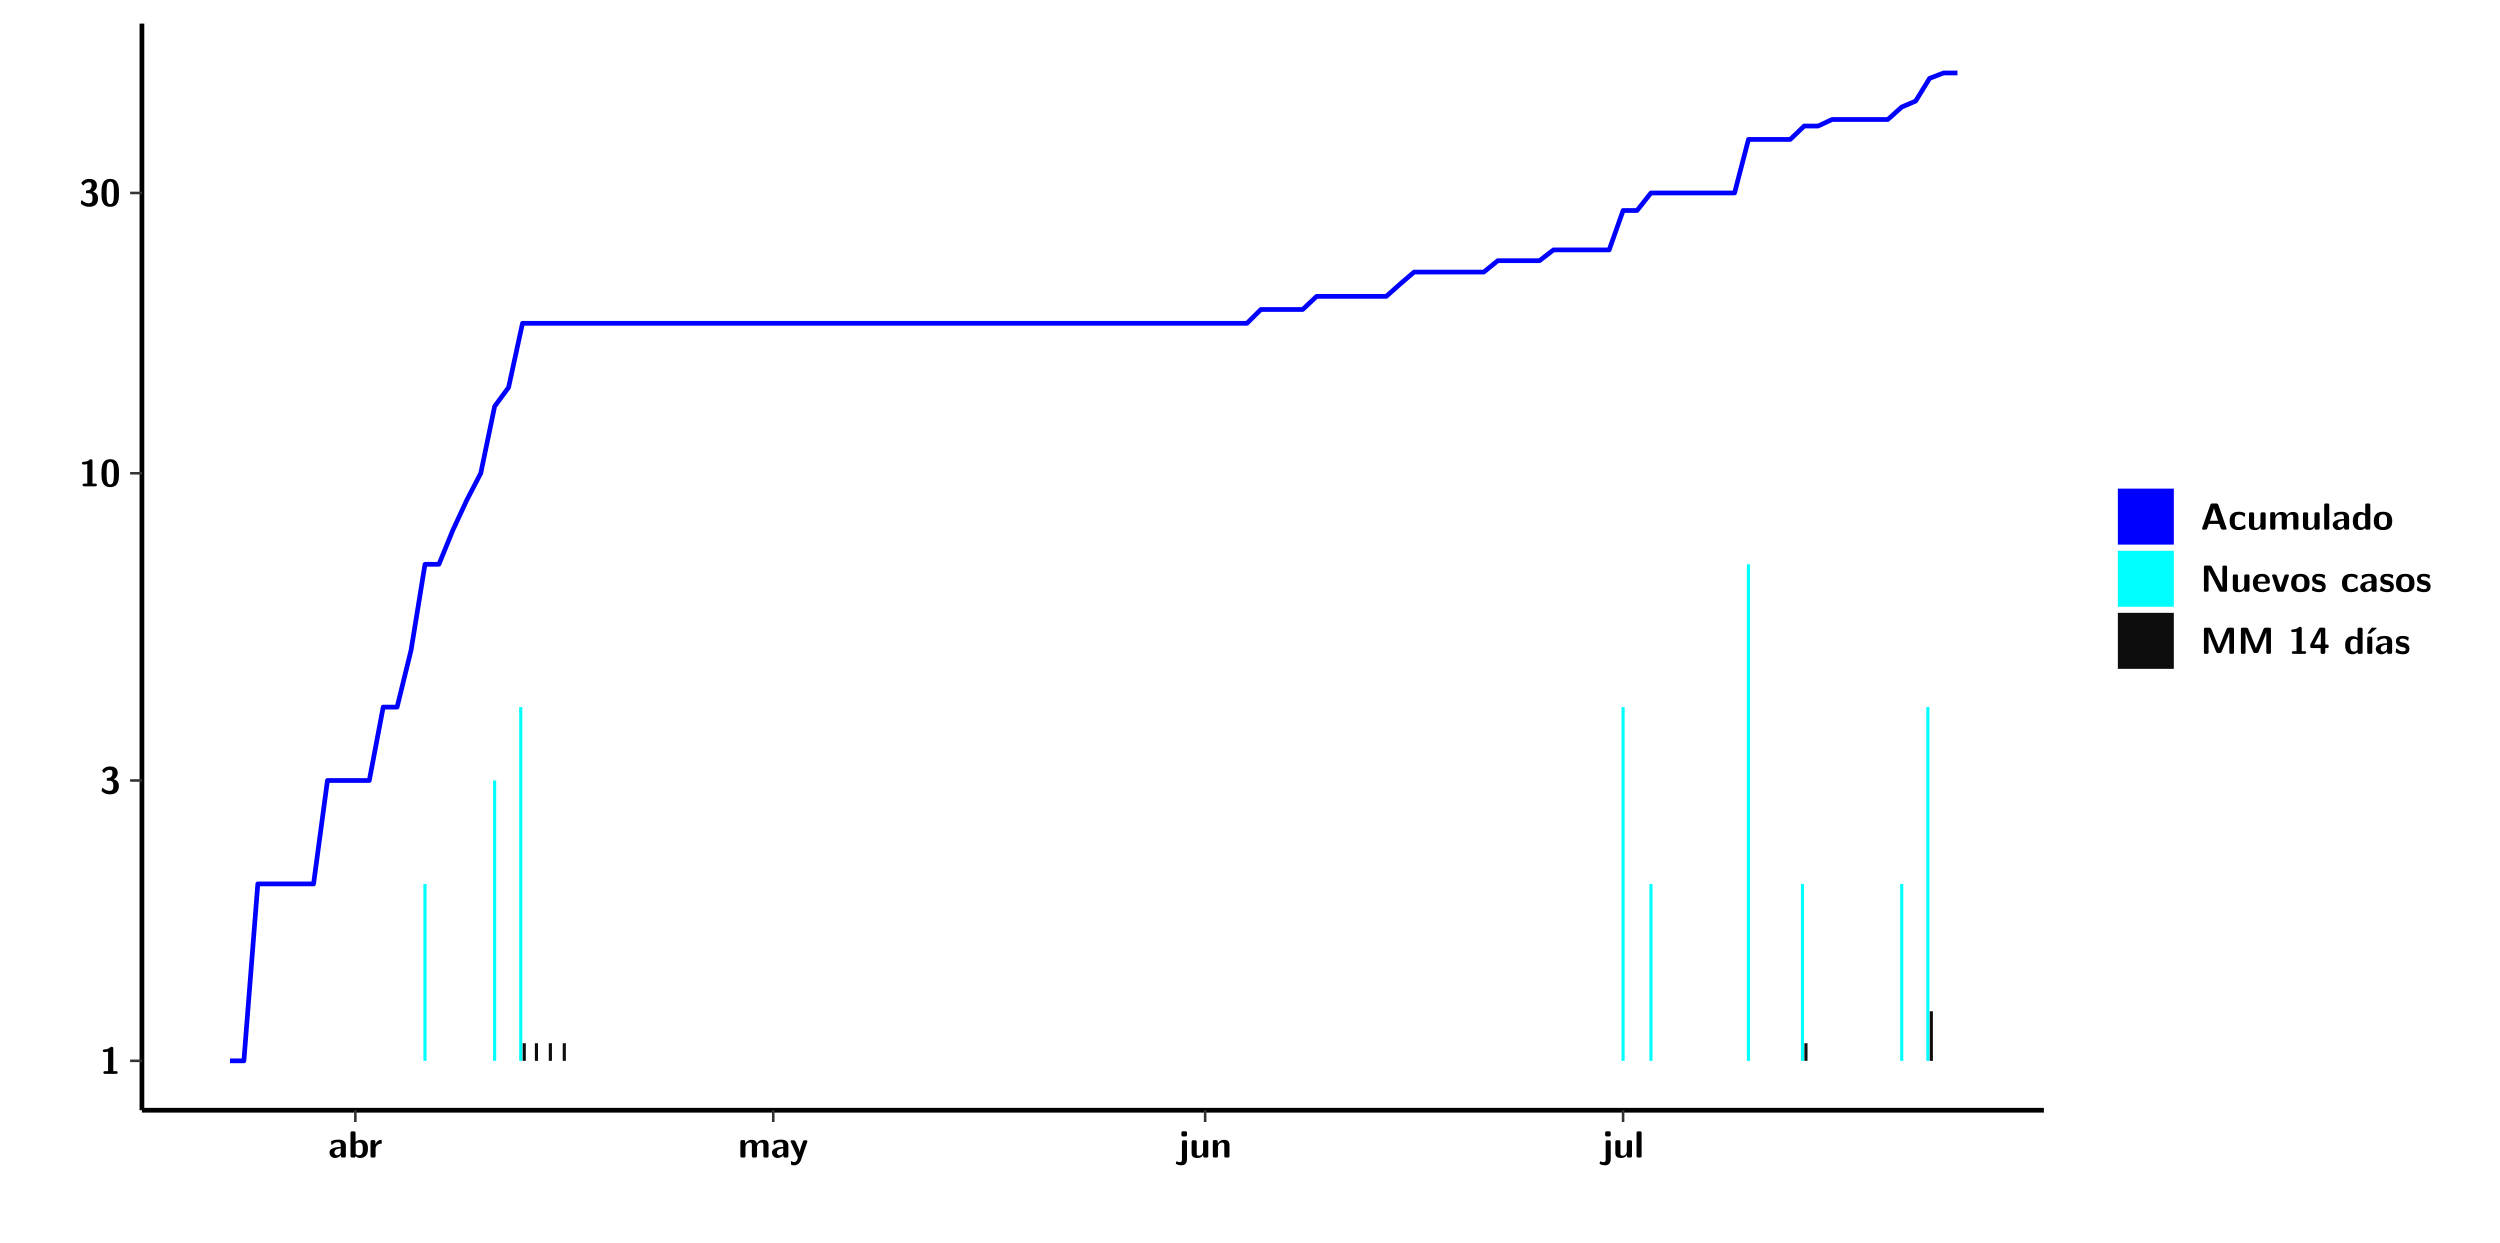
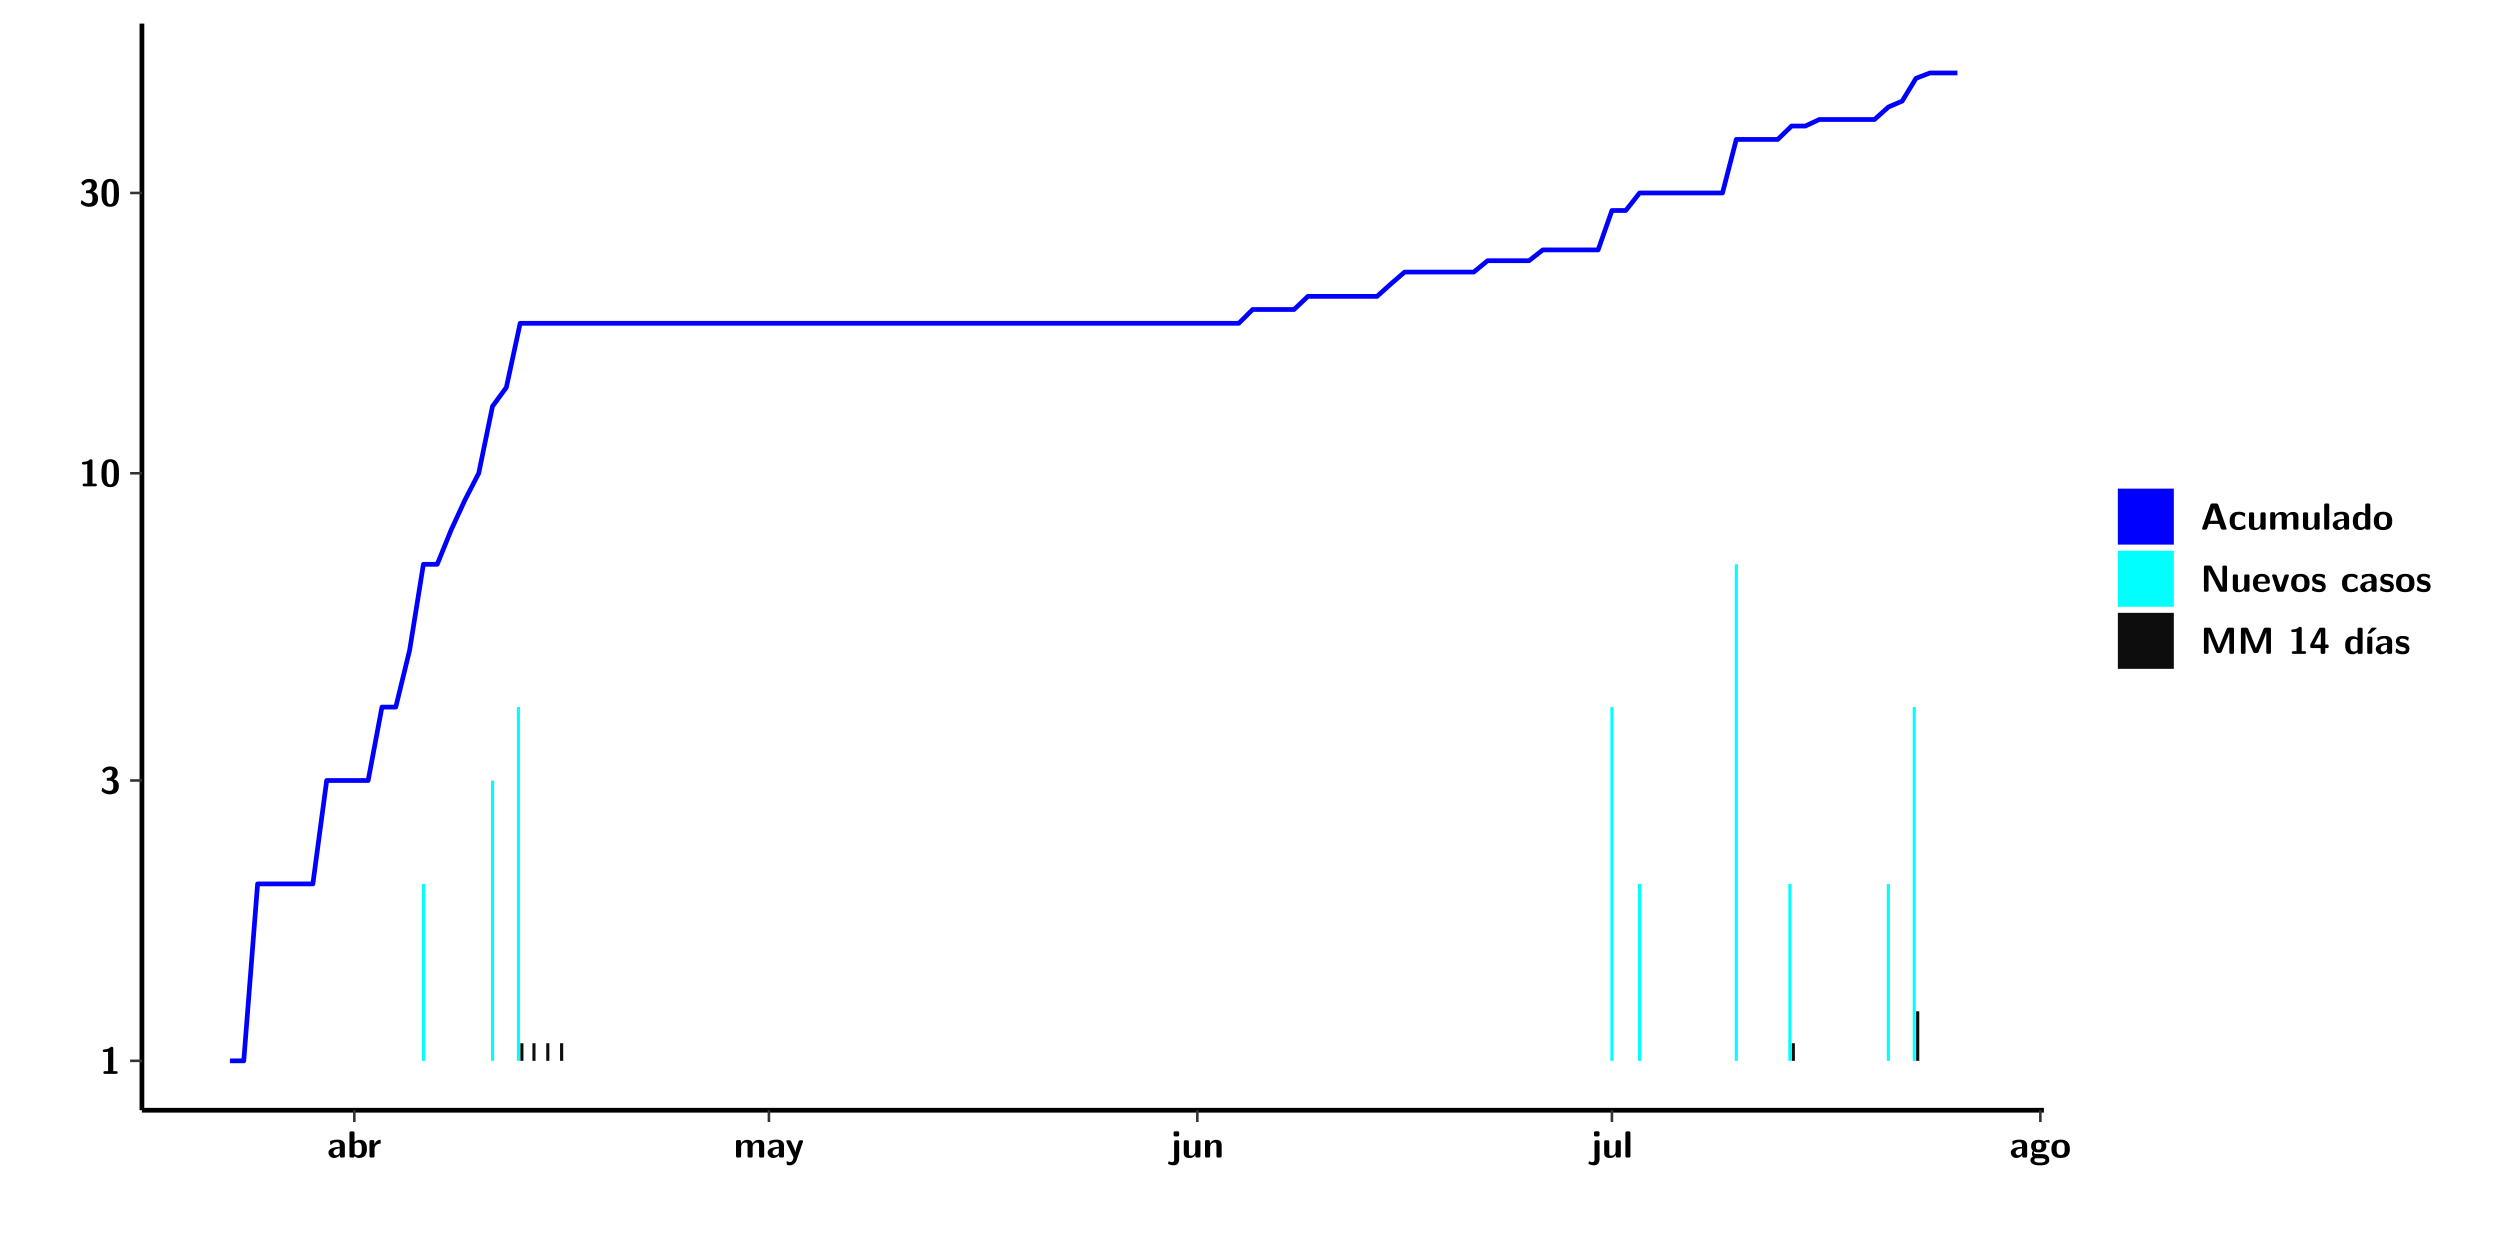
<svg xmlns="http://www.w3.org/2000/svg" xmlns:xlink="http://www.w3.org/1999/xlink" width="579.653pt" height="288pt" viewBox="0 0 579.653 288" version="1.1">
  <defs>
    <g>
      <symbol overflow="visible" id="glyph0-0">
        <path style="stroke:none;" d="" />
      </symbol>
      <symbol overflow="visible" id="glyph0-1">
        <path style="stroke:none;" d="M 3.109 -5.859 C 3.109 -6.016 3.109 -6.281 2.719 -6.281 C 2.547 -6.281 2.516 -6.266 2.406 -6.156 C 2.25 -6.016 1.922 -5.688 1.047 -5.672 C 0.891 -5.672 0.672 -5.609 0.672 -5.359 C 0.672 -5.047 0.969 -5.047 1.094 -5.047 C 1.344 -5.047 1.656 -5.078 1.906 -5.156 L 1.906 -0.625 L 1.234 -0.625 C 1.109 -0.625 0.812 -0.625 0.812 -0.312 C 0.812 0 1.109 0 1.234 0 L 3.719 0 C 3.828 0 4.141 0 4.141 -0.312 C 4.141 -0.625 3.828 -0.625 3.719 -0.625 L 3.109 -0.625 Z M 3.109 -5.859 " />
      </symbol>
      <symbol overflow="visible" id="glyph0-2">
        <path style="stroke:none;" d="M 0.844 -4.859 C 0.906 -4.766 0.953 -4.766 0.969 -4.766 C 1.031 -4.766 1.047 -4.797 1.094 -4.859 C 1.547 -5.5 2.172 -5.5 2.281 -5.5 C 2.844 -5.5 2.922 -5.203 2.922 -4.781 C 2.922 -4.656 2.922 -4.234 2.641 -3.906 C 2.438 -3.656 2.219 -3.641 1.953 -3.625 C 1.859 -3.609 1.688 -3.609 1.672 -3.578 C 1.609 -3.562 1.609 -3.5 1.609 -3.359 L 1.609 -3.203 C 1.609 -2.984 1.609 -2.969 1.844 -2.969 L 2.219 -2.969 C 3.031 -2.969 3.125 -2.469 3.125 -1.797 C 3.125 -1.203 3.062 -0.625 2.266 -0.625 C 1.984 -0.625 1.328 -0.688 0.75 -1.25 C 0.672 -1.328 0.656 -1.328 0.625 -1.328 C 0.531 -1.328 0.516 -1.25 0.516 -1.234 C 0.516 -1.234 0.406 -0.672 0.406 -0.625 C 0.406 -0.516 1.156 0.188 2.312 0.188 C 3.812 0.188 4.406 -0.609 4.406 -1.781 C 4.406 -2.562 3.984 -3.109 3.203 -3.297 C 3.906 -3.688 4.141 -4.266 4.141 -4.766 C 4.141 -6.156 2.891 -6.281 2.328 -6.281 C 1.125 -6.281 0.531 -5.422 0.531 -5.344 C 0.531 -5.297 0.594 -5.219 0.594 -5.219 Z M 0.844 -4.859 " />
      </symbol>
      <symbol overflow="visible" id="glyph0-3">
        <path style="stroke:none;" d="M 4.438 -3 C 4.438 -4.203 4.438 -6.281 2.406 -6.281 C 0.375 -6.281 0.375 -4.219 0.375 -3 C 0.375 -1.812 0.375 0.188 2.406 0.188 C 4.438 0.188 4.438 -1.781 4.438 -3 Z M 2.406 -0.438 C 1.75 -0.438 1.656 -1.25 1.625 -1.484 C 1.562 -1.953 1.562 -2.766 1.562 -3.125 C 1.562 -3.641 1.562 -4.203 1.625 -4.641 C 1.641 -4.875 1.734 -5.641 2.406 -5.641 C 3.047 -5.641 3.156 -4.906 3.188 -4.734 C 3.25 -4.281 3.25 -3.594 3.25 -3.125 C 3.25 -2.625 3.25 -1.953 3.188 -1.469 C 3.156 -1.234 3.062 -0.438 2.406 -0.438 Z M 2.406 -0.438 " />
      </symbol>
      <symbol overflow="visible" id="glyph0-4">
        <path style="stroke:none;" d="M 4.062 -2.766 C 4.062 -4.156 2.734 -4.156 2.297 -4.156 C 1.891 -4.156 1.453 -4.125 0.859 -3.891 C 0.672 -3.797 0.625 -3.781 0.625 -3.688 C 0.625 -3.625 0.688 -3.109 0.688 -3.047 C 0.703 -2.984 0.75 -2.938 0.812 -2.938 C 0.844 -2.938 0.875 -2.969 0.906 -3 C 1.281 -3.391 1.719 -3.578 2.266 -3.578 C 2.734 -3.578 2.875 -3.297 2.875 -2.781 L 2.875 -2.469 C 2.562 -2.469 0.266 -2.453 0.266 -1.172 C 0.266 -0.547 0.766 0.094 1.531 0.094 C 1.828 0.094 2.484 0.016 2.906 -0.594 L 2.906 -0.422 C 2.906 -0.141 2.969 0 3.328 0 L 3.641 0 C 3.984 0 4.062 -0.109 4.062 -0.422 Z M 2.875 -1.344 C 2.875 -0.531 2.047 -0.531 2.016 -0.531 C 1.641 -0.531 1.406 -0.844 1.406 -1.188 C 1.406 -2.047 2.625 -2.109 2.875 -2.109 Z M 2.875 -1.344 " />
      </symbol>
      <symbol overflow="visible" id="glyph0-5">
        <path style="stroke:none;" d="M 1.703 -5.656 C 1.703 -5.938 1.641 -6.078 1.281 -6.078 L 0.953 -6.078 C 0.641 -6.078 0.531 -5.984 0.531 -5.656 L 0.531 -0.422 C 0.531 -0.109 0.625 0 0.953 0 L 1.312 0 C 1.453 0 1.719 0 1.734 -0.344 C 2.125 0.094 2.578 0.094 2.719 0.094 C 4.578 0.094 4.578 -1.594 4.578 -2.031 C 4.578 -2.453 4.578 -4.109 2.938 -4.109 C 2.219 -4.109 1.781 -3.703 1.703 -3.625 Z M 1.734 -3.172 C 1.844 -3.281 2.109 -3.484 2.5 -3.484 C 3.391 -3.484 3.391 -2.672 3.391 -2.016 C 3.391 -1.375 3.391 -0.531 2.406 -0.531 C 2.047 -0.531 1.828 -0.75 1.734 -0.875 Z M 1.734 -3.172 " />
      </symbol>
      <symbol overflow="visible" id="glyph0-6">
        <path style="stroke:none;" d="M 1.703 -2.016 C 1.703 -2.844 2.391 -3.188 2.938 -3.219 C 3.109 -3.234 3.125 -3.234 3.125 -3.469 L 3.125 -3.875 C 3.125 -4.047 3.125 -4.109 2.969 -4.109 C 2.719 -4.109 2.078 -4.031 1.672 -3.078 L 1.656 -3.078 L 1.656 -3.641 C 1.656 -3.922 1.594 -4.062 1.234 -4.062 L 0.953 -4.062 C 0.641 -4.062 0.531 -3.969 0.531 -3.641 L 0.531 -0.422 C 0.531 -0.109 0.625 0 0.953 0 L 1.281 0 C 1.609 0 1.703 -0.109 1.703 -0.422 Z M 1.703 -2.016 " />
      </symbol>
      <symbol overflow="visible" id="glyph0-7">
        <path style="stroke:none;" d="M 7.062 -2.844 C 7.062 -3.75 6.672 -4.109 5.781 -4.109 C 5.156 -4.109 4.688 -3.828 4.359 -3.25 C 4.219 -4.078 3.484 -4.109 3.109 -4.109 C 2.938 -4.109 2.578 -4.109 2.188 -3.828 C 1.906 -3.625 1.734 -3.344 1.672 -3.203 L 1.672 -3.641 C 1.672 -3.922 1.609 -4.062 1.25 -4.062 L 0.953 -4.062 C 0.625 -4.062 0.531 -3.969 0.531 -3.641 L 0.531 -0.422 C 0.531 -0.109 0.625 0 0.953 0 L 1.297 0 C 1.625 0 1.719 -0.109 1.719 -0.422 L 1.719 -2.359 C 1.719 -3.141 2.25 -3.484 2.688 -3.484 C 3.109 -3.484 3.203 -3.297 3.203 -2.828 L 3.203 -0.422 C 3.203 -0.109 3.297 0 3.625 0 L 3.969 0 C 4.297 0 4.391 -0.109 4.391 -0.422 L 4.391 -2.359 C 4.391 -3.141 4.922 -3.484 5.359 -3.484 C 5.781 -3.484 5.875 -3.297 5.875 -2.828 L 5.875 -0.422 C 5.875 -0.109 5.969 0 6.297 0 L 6.641 0 C 6.984 0 7.062 -0.109 7.062 -0.422 Z M 7.062 -2.844 " />
      </symbol>
      <symbol overflow="visible" id="glyph0-8">
        <path style="stroke:none;" d="M 4.109 -3.609 C 4.141 -3.719 4.141 -3.734 4.141 -3.781 C 4.141 -4.016 3.906 -4.016 3.797 -4.016 L 3.609 -4.016 C 3.469 -4.016 3.266 -4.016 3.141 -3.812 C 3.109 -3.766 2.406 -1.828 2.359 -1.25 L 2.344 -1.25 C 2.312 -1.672 1.953 -2.484 1.562 -3.328 C 1.328 -3.891 1.266 -4.016 0.828 -4.016 L 0.594 -4.016 C 0.469 -4.016 0.25 -4.016 0.25 -3.781 C 0.25 -3.75 0.281 -3.688 0.297 -3.641 L 1.953 0 C 1.891 0.188 1.859 0.281 1.828 0.375 C 1.734 0.656 1.578 1.047 1.109 1.047 C 0.812 1.047 0.609 0.922 0.516 0.875 C 0.469 0.844 0.453 0.828 0.422 0.828 C 0.391 0.828 0.312 0.859 0.312 0.969 C 0.312 1.031 0.375 1.641 0.391 1.672 C 0.469 1.781 0.953 1.797 1.094 1.797 C 2.172 1.797 2.609 0.766 2.672 0.547 Z M 4.109 -3.609 " />
      </symbol>
      <symbol overflow="visible" id="glyph0-9">
        <path style="stroke:none;" d="M 1.969 -5.672 C 1.969 -5.953 1.906 -6.094 1.547 -6.094 L 1.094 -6.094 C 0.766 -6.094 0.672 -5.984 0.672 -5.672 L 0.672 -5.312 C 0.672 -5.031 0.734 -4.891 1.094 -4.891 L 1.547 -4.891 C 1.875 -4.891 1.969 -5 1.969 -5.312 Z M 0.797 0.484 C 0.797 0.703 0.797 1.062 0.25 1.062 C 0.156 1.062 -0.094 1.031 -0.266 0.922 C -0.359 0.875 -0.375 0.875 -0.406 0.875 C -0.484 0.875 -0.5 0.922 -0.547 1.094 C -0.609 1.281 -0.625 1.359 -0.625 1.391 C -0.625 1.547 0.109 1.797 0.656 1.797 C 1.625 1.797 1.969 1.141 1.969 0.281 L 1.969 -3.594 C 1.969 -3.875 1.906 -4.016 1.547 -4.016 L 1.219 -4.016 C 0.891 -4.016 0.797 -3.906 0.797 -3.594 Z M 0.797 0.484 " />
      </symbol>
      <symbol overflow="visible" id="glyph0-10">
        <path style="stroke:none;" d="M 4.391 -3.594 C 4.391 -3.875 4.328 -4.016 3.969 -4.016 L 3.609 -4.016 C 3.281 -4.016 3.188 -3.906 3.188 -3.594 L 3.188 -1.516 C 3.188 -0.938 2.891 -0.438 2.266 -0.438 C 1.766 -0.438 1.719 -0.562 1.719 -1.031 L 1.719 -3.594 C 1.719 -3.875 1.656 -4.016 1.297 -4.016 L 0.953 -4.016 C 0.625 -4.016 0.531 -3.922 0.531 -3.594 L 0.531 -1.109 C 0.531 -0.172 1.031 0.094 1.953 0.094 C 2.188 0.094 2.812 0.094 3.219 -0.656 L 3.219 -0.422 C 3.219 -0.141 3.281 0 3.641 0 L 3.969 0 C 4.297 0 4.391 -0.109 4.391 -0.422 Z M 4.391 -3.594 " />
      </symbol>
      <symbol overflow="visible" id="glyph0-11">
        <path style="stroke:none;" d="M 4.391 -2.844 C 4.391 -3.75 4 -4.109 3.109 -4.109 C 2.188 -4.109 1.781 -3.438 1.672 -3.203 L 1.672 -3.641 C 1.672 -3.922 1.609 -4.062 1.25 -4.062 L 0.953 -4.062 C 0.625 -4.062 0.531 -3.969 0.531 -3.641 L 0.531 -0.422 C 0.531 -0.109 0.625 0 0.953 0 L 1.297 0 C 1.625 0 1.719 -0.109 1.719 -0.422 L 1.719 -2.359 C 1.719 -3.125 2.219 -3.484 2.688 -3.484 C 3.109 -3.484 3.188 -3.281 3.188 -2.828 L 3.188 -0.422 C 3.188 -0.141 3.25 0 3.609 0 L 3.969 0 C 4.297 0 4.391 -0.109 4.391 -0.422 Z M 4.391 -2.844 " />
      </symbol>
      <symbol overflow="visible" id="glyph0-12">
        <path style="stroke:none;" d="M 1.703 -5.656 C 1.703 -5.938 1.641 -6.078 1.281 -6.078 L 0.953 -6.078 C 0.641 -6.078 0.531 -5.984 0.531 -5.656 L 0.531 -0.422 C 0.531 -0.109 0.625 0 0.953 0 L 1.281 0 C 1.609 0 1.703 -0.109 1.703 -0.422 Z M 1.703 -5.656 " />
      </symbol>
      <symbol overflow="visible" id="glyph0-13">
+         <path style="stroke:none;" d="M 1.75 -0.812 C 1.438 -0.812 1.312 -0.812 1.188 -0.906 C 1.156 -0.953 1.016 -1.078 1.016 -1.312 C 1.016 -1.375 1.016 -1.391 1.031 -1.438 C 1.438 -1.203 1.953 -1.203 2.141 -1.203 C 2.5 -1.203 3.906 -1.203 3.906 -2.656 C 3.906 -3.172 3.703 -3.469 3.625 -3.562 C 3.781 -3.562 4.078 -3.562 4.438 -3.469 C 4.484 -3.453 4.547 -3.438 4.562 -3.438 C 4.641 -3.438 4.688 -3.484 4.688 -3.547 C 4.688 -3.578 4.641 -3.797 4.625 -3.891 C 4.578 -4.094 4.578 -4.109 4.422 -4.109 C 4.156 -4.109 3.719 -4 3.391 -3.797 C 2.969 -4.078 2.516 -4.109 2.141 -4.109 C 1.766 -4.109 0.375 -4.109 0.375 -2.672 C 0.375 -2.312 0.469 -1.875 0.812 -1.594 C 0.562 -1.266 0.562 -0.922 0.562 -0.875 C 0.562 -0.703 0.625 -0.422 0.812 -0.188 C 0.672 -0.125 0.219 0.031 0.219 0.594 C 0.219 0.859 0.344 1.312 0.906 1.562 C 1.406 1.797 1.984 1.812 2.406 1.812 C 2.922 1.812 4.594 1.812 4.594 0.562 C 4.594 -0.812 3.359 -0.812 2.172 -0.812 Z M 2.141 -1.844 C 1.531 -1.844 1.5 -2.172 1.5 -2.656 C 1.5 -3.141 1.531 -3.484 2.141 -3.484 C 2.75 -3.484 2.781 -3.141 2.781 -2.672 C 2.781 -2.188 2.75 -1.844 2.141 -1.844 Z M 2.609 0.156 C 3.328 0.156 3.688 0.266 3.688 0.594 C 3.688 1.172 2.688 1.172 2.406 1.172 C 2.062 1.172 1.125 1.172 1.125 0.562 C 1.125 0.156 1.391 0.156 1.594 0.156 Z M 2.609 0.156 " />
+       </symbol>
+       <symbol overflow="visible" id="glyph0-14">
+         <path style="stroke:none;" d="M 4.547 -1.969 C 4.547 -3.406 3.844 -4.156 2.406 -4.156 C 0.953 -4.156 0.266 -3.391 0.266 -1.969 C 0.266 -0.547 1.031 0.094 2.406 0.094 C 3.781 0.094 4.547 -0.531 4.547 -1.969 Z M 2.406 -0.594 C 1.469 -0.594 1.469 -1.375 1.469 -2.078 C 1.469 -2.75 1.469 -3.531 2.406 -3.531 C 3.344 -3.531 3.344 -2.766 3.344 -2.078 C 3.344 -1.391 3.344 -0.594 2.406 -0.594 Z M 2.406 -0.594 " />
+       </symbol>
+       <symbol overflow="visible" id="glyph0-15">
        <path style="stroke:none;" d="M 4.156 -5.703 C 4.031 -6.078 3.766 -6.078 3.594 -6.078 L 2.828 -6.078 C 2.641 -6.078 2.391 -6.078 2.266 -5.703 L 0.406 -0.406 C 0.375 -0.297 0.375 -0.281 0.375 -0.234 C 0.375 0 0.594 0 0.703 0 L 1.031 0 C 1.188 0 1.453 0 1.578 -0.344 L 1.922 -1.328 L 4.344 -1.328 L 4.641 -0.484 C 4.75 -0.172 4.812 0 5.234 0 L 5.703 0 C 5.828 0 6.047 0 6.047 -0.234 C 6.047 -0.281 6.047 -0.297 6 -0.406 Z M 2.812 -3.938 C 2.938 -4.328 3.062 -4.656 3.125 -4.969 L 3.141 -4.969 C 3.188 -4.766 3.188 -4.75 3.25 -4.547 L 4.078 -2.078 L 2.188 -2.078 Z M 2.812 -3.938 " />
      </symbol>
-       <symbol overflow="visible" id="glyph0-14">
+       <symbol overflow="visible" id="glyph0-16">
        <path style="stroke:none;" d="M 4 -0.438 C 4 -0.531 3.969 -0.938 3.953 -1.047 C 3.953 -1.078 3.938 -1.172 3.844 -1.172 C 3.812 -1.172 3.797 -1.172 3.703 -1.078 C 3.562 -0.953 3.141 -0.594 2.422 -0.594 C 1.516 -0.594 1.516 -1.469 1.516 -2.031 C 1.516 -2.75 1.562 -3.484 2.453 -3.484 C 3.031 -3.484 3.266 -3.344 3.578 -3.078 C 3.688 -2.984 3.703 -2.984 3.734 -2.984 C 3.828 -2.984 3.844 -3.062 3.844 -3.094 C 3.859 -3.172 3.953 -3.656 3.953 -3.703 C 3.953 -3.781 3.891 -3.812 3.75 -3.891 C 3.328 -4.078 3.062 -4.156 2.453 -4.156 C 1.141 -4.156 0.328 -3.547 0.328 -2.016 C 0.328 -0.562 1.078 0.094 2.406 0.094 C 2.641 0.094 3.172 0.094 3.75 -0.203 C 4 -0.344 4 -0.344 4 -0.438 Z M 4 -0.438 " />
      </symbol>
-       <symbol overflow="visible" id="glyph0-15">
+       <symbol overflow="visible" id="glyph0-17">
        <path style="stroke:none;" d="M 4.375 -5.656 C 4.375 -5.938 4.312 -6.078 3.953 -6.078 L 3.625 -6.078 C 3.297 -6.078 3.203 -5.969 3.203 -5.656 L 3.203 -3.672 C 2.812 -4.047 2.375 -4.109 2.109 -4.109 C 0.328 -4.109 0.328 -2.422 0.328 -2 C 0.328 -1.594 0.328 0.094 2.062 0.094 C 2.422 0.094 2.812 -0.016 3.188 -0.406 C 3.188 -0.094 3.297 0 3.609 0 L 3.953 0 C 4.281 0 4.375 -0.109 4.375 -0.422 Z M 3.188 -1.094 C 3.188 -0.953 3.188 -0.875 2.922 -0.688 C 2.703 -0.547 2.5 -0.531 2.406 -0.531 C 1.516 -0.531 1.516 -1.344 1.516 -2 C 1.516 -2.656 1.516 -3.484 2.5 -3.484 C 2.75 -3.484 2.984 -3.391 3.188 -3.203 Z M 3.188 -1.094 " />
      </symbol>
-       <symbol overflow="visible" id="glyph0-16">
-         <path style="stroke:none;" d="M 4.547 -1.969 C 4.547 -3.406 3.844 -4.156 2.406 -4.156 C 0.953 -4.156 0.266 -3.391 0.266 -1.969 C 0.266 -0.547 1.031 0.094 2.406 0.094 C 3.781 0.094 4.547 -0.531 4.547 -1.969 Z M 2.406 -0.594 C 1.469 -0.594 1.469 -1.375 1.469 -2.078 C 1.469 -2.75 1.469 -3.531 2.406 -3.531 C 3.344 -3.531 3.344 -2.766 3.344 -2.078 C 3.344 -1.391 3.344 -0.594 2.406 -0.594 Z M 2.406 -0.594 " />
-       </symbol>
-       <symbol overflow="visible" id="glyph0-17">
+       <symbol overflow="visible" id="glyph0-18">
        <path style="stroke:none;" d="M 2.656 -5.734 C 2.469 -6.078 2.203 -6.078 2.031 -6.078 L 1.219 -6.078 C 0.906 -6.078 0.797 -5.984 0.797 -5.656 L 0.797 -0.422 C 0.797 -0.109 0.891 0 1.219 0 L 1.453 0 C 1.781 0 1.875 -0.109 1.875 -0.422 L 1.875 -5.016 L 1.891 -5.016 L 4.297 -0.344 C 4.484 0 4.75 0 4.922 0 L 5.734 0 C 6.062 0 6.156 -0.109 6.156 -0.422 L 6.156 -5.656 C 6.156 -5.938 6.094 -6.078 5.734 -6.078 L 5.5 -6.078 C 5.156 -6.078 5.078 -5.969 5.078 -5.656 L 5.078 -1.062 L 5.062 -1.062 Z M 2.656 -5.734 " />
      </symbol>
-       <symbol overflow="visible" id="glyph0-18">
+       <symbol overflow="visible" id="glyph0-19">
        <path style="stroke:none;" d="M 3.781 -1.875 C 3.984 -1.875 4.203 -1.891 4.203 -2.281 C 4.203 -3.406 3.672 -4.156 2.359 -4.156 C 0.969 -4.156 0.266 -3.375 0.266 -2.047 C 0.266 -0.609 1.109 0.094 2.484 0.094 C 2.812 0.094 3.312 0.047 3.891 -0.234 C 4.078 -0.328 4.141 -0.359 4.141 -0.469 C 4.141 -0.531 4.125 -0.781 4.109 -0.844 C 4.078 -1.125 4.062 -1.125 3.984 -1.125 C 3.953 -1.125 3.938 -1.125 3.844 -1.047 C 3.328 -0.594 2.797 -0.531 2.516 -0.531 C 1.531 -0.531 1.422 -1.312 1.391 -1.875 Z M 1.406 -2.344 C 1.422 -2.875 1.609 -3.531 2.359 -3.531 C 3.062 -3.531 3.203 -3.031 3.219 -2.344 Z M 1.406 -2.344 " />
      </symbol>
-       <symbol overflow="visible" id="glyph0-19">
+       <symbol overflow="visible" id="glyph0-20">
        <path style="stroke:none;" d="M 4.109 -3.609 C 4.141 -3.719 4.141 -3.75 4.141 -3.766 C 4.141 -4.016 3.922 -4.016 3.797 -4.016 L 3.609 -4.016 C 3.25 -4.016 3.141 -3.891 3.062 -3.641 L 2.203 -0.984 L 1.328 -3.641 C 1.266 -3.828 1.203 -4.016 0.781 -4.016 L 0.578 -4.016 C 0.453 -4.016 0.234 -4.016 0.234 -3.766 C 0.234 -3.75 0.234 -3.719 0.266 -3.609 L 1.312 -0.375 C 1.438 0 1.703 0 1.859 0 L 2.5 0 C 2.672 0 2.938 0 3.062 -0.375 Z M 4.109 -3.609 " />
      </symbol>
-       <symbol overflow="visible" id="glyph0-20">
+       <symbol overflow="visible" id="glyph0-21">
        <path style="stroke:none;" d="M 3.469 -1.234 C 3.469 -1.734 3.203 -2.031 3.047 -2.172 C 2.703 -2.484 2.391 -2.547 2.031 -2.609 C 1.547 -2.703 1.188 -2.766 1.188 -3.109 C 1.188 -3.469 1.484 -3.547 1.828 -3.547 C 2.406 -3.547 2.719 -3.328 2.953 -3.125 C 3.047 -3.047 3.062 -3.047 3.094 -3.047 C 3.188 -3.047 3.203 -3.125 3.203 -3.156 C 3.219 -3.219 3.312 -3.719 3.312 -3.766 C 3.312 -3.906 2.844 -4.031 2.75 -4.062 C 2.406 -4.156 2.125 -4.156 1.891 -4.156 C 1.5 -4.156 0.328 -4.156 0.328 -2.906 C 0.328 -2.484 0.516 -2.219 0.75 -2 C 1.062 -1.734 1.406 -1.672 1.906 -1.562 C 2.156 -1.531 2.609 -1.453 2.609 -1.062 C 2.609 -0.656 2.266 -0.594 1.922 -0.594 C 1.531 -0.594 1.047 -0.703 0.625 -1.188 C 0.594 -1.234 0.562 -1.266 0.516 -1.266 C 0.422 -1.266 0.406 -1.188 0.391 -1.125 C 0.375 -1.016 0.266 -0.516 0.266 -0.422 C 0.266 -0.266 0.922 -0.062 0.922 -0.047 C 1.406 0.094 1.766 0.094 1.922 0.094 C 2.359 0.094 3.469 0.062 3.469 -1.234 Z M 3.469 -1.234 " />
      </symbol>
-       <symbol overflow="visible" id="glyph0-21">
+       <symbol overflow="visible" id="glyph0-22">
        <path style="stroke:none;" d="M 4.859 -2.859 C 4.688 -2.422 4.359 -1.609 4.281 -1.312 C 4.203 -1.625 3.844 -2.484 3.656 -2.953 L 2.531 -5.719 C 2.391 -6.078 2.109 -6.078 1.953 -6.078 L 1.219 -6.078 C 0.906 -6.078 0.797 -5.984 0.797 -5.656 L 0.797 -0.422 C 0.797 -0.109 0.891 0 1.219 0 L 1.453 0 C 1.781 0 1.875 -0.109 1.875 -0.422 L 1.875 -4.953 L 1.891 -4.953 C 1.984 -4.562 2.375 -3.578 2.578 -3.062 L 3.609 -0.562 C 3.766 -0.188 3.969 -0.188 4.266 -0.188 C 4.562 -0.188 4.781 -0.188 4.938 -0.562 L 6.062 -3.328 C 6.141 -3.531 6.625 -4.719 6.672 -4.953 L 6.688 -4.953 L 6.688 -0.422 C 6.688 -0.141 6.75 0 7.109 0 L 7.344 0 C 7.672 0 7.766 -0.109 7.766 -0.422 L 7.766 -5.656 C 7.766 -5.938 7.703 -6.078 7.344 -6.078 L 6.609 -6.078 C 6.391 -6.078 6.172 -6.062 6.016 -5.703 Z M 4.859 -2.859 " />
      </symbol>
-       <symbol overflow="visible" id="glyph0-22">
+       <symbol overflow="visible" id="glyph0-23">
        <path style="stroke:none;" d="M 0.344 -2.297 C 0.266 -2.172 0.266 -2.141 0.266 -1.984 L 0.266 -1.766 C 0.266 -1.484 0.328 -1.344 0.688 -1.344 L 2.672 -1.344 L 2.672 -0.422 C 2.672 -0.141 2.719 0 3.078 0 L 3.328 0 C 3.656 0 3.75 -0.109 3.75 -0.422 L 3.75 -1.344 L 4.125 -1.344 C 4.391 -1.344 4.547 -1.406 4.547 -1.75 C 4.547 -2.078 4.422 -2.172 4.125 -2.172 L 3.75 -2.172 L 3.75 -5.656 C 3.75 -5.984 3.656 -6.078 3.328 -6.078 L 2.688 -6.078 C 2.531 -6.078 2.391 -6.078 2.281 -5.875 Z M 1.188 -2.172 C 2.578 -4.75 2.672 -5.016 2.703 -5.156 L 2.719 -5.156 L 2.719 -2.172 Z M 1.188 -2.172 " />
      </symbol>
-       <symbol overflow="visible" id="glyph0-23">
+       <symbol overflow="visible" id="glyph0-24">
        <path style="stroke:none;" d="M 3.906 -5.844 C 3.953 -5.875 4 -5.922 4 -5.969 C 4 -6.078 3.906 -6.078 3.766 -6.078 L 3.047 -6.078 C 2.875 -6.078 2.859 -6.078 2.781 -5.984 L 2.031 -4.953 C 1.953 -4.859 1.953 -4.844 1.953 -4.828 C 1.953 -4.703 2.047 -4.703 2.188 -4.703 L 2.516 -4.703 Z M 3.906 -5.844 " />
      </symbol>
-       <symbol overflow="visible" id="glyph0-24">
+       <symbol overflow="visible" id="glyph0-25">
        <path style="stroke:none;" d="M 1.703 -3.594 C 1.703 -3.875 1.641 -4.016 1.281 -4.016 L 0.953 -4.016 C 0.641 -4.016 0.531 -3.922 0.531 -3.594 L 0.531 -0.422 C 0.531 -0.109 0.625 0 0.953 0 L 1.281 0 C 1.609 0 1.703 -0.109 1.703 -0.422 Z M 1.703 -3.594 " />
      </symbol>
    </g>
    <clipPath id="clip1">
      <path d="M 0 0 L 576.008 0 L 576.008 288 L 0 288 Z M 0 0 " />
    </clipPath>
    <clipPath id="clip2">
      <path d="M 32.906 5.477 L 473.898 5.477 L 473.898 257.414 L 32.906 257.414 Z M 32.906 5.477 " />
    </clipPath>
  </defs>
  <g id="surface1">
    <g clip-path="url(#clip1)" clip-rule="nonzero">
      <path style="fill-rule:nonzero;fill:rgb(100%,100%,100%);fill-opacity:1;stroke-width:0.598;stroke-linecap:round;stroke-linejoin:round;stroke:rgb(100%,100%,100%);stroke-opacity:1;stroke-miterlimit:10;" d="M 0 0 L 0 288.004 L 576.008 288.004 L 576.008 0 Z M 0 0 " transform="matrix(1,0,0,-1,0,288)" />
    </g>
    <g clip-path="url(#clip2)" clip-rule="nonzero">
      <path style=" stroke:none;fill-rule:nonzero;fill:rgb(100%,100%,100%);fill-opacity:1;" d="M 32.906 257.414 L 32.906 5.477 L 473.898 5.477 L 473.898 257.414 Z M 32.906 257.414 " />
    </g>
-     <path style=" stroke:none;fill-rule:nonzero;fill:rgb(0%,100%,100%);fill-opacity:1;" d="M 98.172 245.969 L 98.172 204.949 L 98.902 204.949 L 98.902 245.969 Z M 98.172 245.969 " />
-     <path style=" stroke:none;fill-rule:nonzero;fill:rgb(0%,100%,100%);fill-opacity:1;" d="M 114.324 245.969 L 114.324 180.969 L 115.051 180.969 L 115.051 245.969 Z M 114.324 245.969 " />
-     <path style=" stroke:none;fill-rule:nonzero;fill:rgb(0%,100%,100%);fill-opacity:1;" d="M 120.379 245.969 L 120.379 163.945 L 121.105 163.945 L 121.105 245.969 Z M 120.379 245.969 " />
-     <path style=" stroke:none;fill-rule:nonzero;fill:rgb(4.999%,4.999%,4.999%);fill-opacity:1;" d="M 121.188 245.969 L 121.188 241.883 L 121.914 241.883 L 121.914 245.969 Z M 121.188 245.969 " />
-     <path style=" stroke:none;fill-rule:nonzero;fill:rgb(4.999%,4.999%,4.999%);fill-opacity:1;" d="M 124.016 245.969 L 124.016 241.883 L 124.742 241.883 L 124.742 245.969 Z M 124.016 245.969 " />
-     <path style=" stroke:none;fill-rule:nonzero;fill:rgb(4.999%,4.999%,4.999%);fill-opacity:1;" d="M 127.246 245.969 L 127.246 241.883 L 127.973 241.883 L 127.973 245.969 Z M 127.246 245.969 " />
-     <path style=" stroke:none;fill-rule:nonzero;fill:rgb(4.999%,4.999%,4.999%);fill-opacity:1;" d="M 130.473 245.969 L 130.473 241.883 L 131.199 241.883 L 131.199 245.969 Z M 130.473 245.969 " />
-     <path style=" stroke:none;fill-rule:nonzero;fill:rgb(0%,100%,100%);fill-opacity:1;" d="M 375.965 245.969 L 375.965 163.945 L 376.691 163.945 L 376.691 245.969 Z M 375.965 245.969 " />
-     <path style=" stroke:none;fill-rule:nonzero;fill:rgb(0%,100%,100%);fill-opacity:1;" d="M 382.43 245.969 L 382.43 204.949 L 383.156 204.949 L 383.156 245.969 Z M 382.43 245.969 " />
-     <path style=" stroke:none;fill-rule:nonzero;fill:rgb(0%,100%,100%);fill-opacity:1;" d="M 405.035 245.969 L 405.035 130.836 L 405.762 130.836 L 405.762 245.969 Z M 405.035 245.969 " />
-     <path style=" stroke:none;fill-rule:nonzero;fill:rgb(0%,100%,100%);fill-opacity:1;" d="M 417.559 245.969 L 417.559 204.949 L 418.285 204.949 L 418.285 245.969 Z M 417.559 245.969 " />
-     <path style=" stroke:none;fill-rule:nonzero;fill:rgb(4.999%,4.999%,4.999%);fill-opacity:1;" d="M 418.367 245.969 L 418.367 241.883 L 419.094 241.883 L 419.094 245.969 Z M 418.367 245.969 " />
-     <path style=" stroke:none;fill-rule:nonzero;fill:rgb(0%,100%,100%);fill-opacity:1;" d="M 440.574 245.969 L 440.574 204.949 L 441.301 204.949 L 441.301 245.969 Z M 440.574 245.969 " />
-     <path style=" stroke:none;fill-rule:nonzero;fill:rgb(0%,100%,100%);fill-opacity:1;" d="M 446.633 245.969 L 446.633 163.945 L 447.359 163.945 L 447.359 245.969 Z M 446.633 245.969 " />
-     <path style=" stroke:none;fill-rule:nonzero;fill:rgb(4.999%,4.999%,4.999%);fill-opacity:1;" d="M 447.438 245.969 L 447.438 234.48 L 448.164 234.48 L 448.164 245.969 Z M 447.438 245.969 " />
-     <path style="fill:none;stroke-width:1.096;stroke-linecap:butt;stroke-linejoin:round;stroke:rgb(0%,0%,100%);stroke-opacity:1;stroke-miterlimit:10;" d="M 53.32 42.031 L 56.547 42.031 L 59.777 83.051 L 72.699 83.051 L 75.926 107.031 L 85.621 107.031 L 88.848 124.055 L 92.074 124.055 L 95.312 137.258 L 98.543 157.164 L 101.77 157.164 L 104.996 165.062 L 108.227 172.035 L 111.465 178.266 L 114.691 193.785 L 117.918 198.168 L 121.148 213.043 L 289.121 213.043 L 292.348 216.242 L 302.043 216.242 L 305.27 219.281 L 321.418 219.281 L 324.648 222.16 L 327.875 224.918 L 344.035 224.918 L 347.262 227.551 L 356.945 227.551 L 360.184 230.059 L 373.105 230.059 L 376.332 239.188 L 379.562 239.188 L 382.789 243.262 L 402.176 243.262 L 405.406 255.676 L 415.09 255.676 L 418.328 258.781 L 421.555 258.781 L 424.781 260.289 L 437.703 260.289 L 440.934 263.176 L 444.16 264.562 L 447.398 269.832 L 450.625 271.078 L 453.855 271.078 " transform="matrix(1,0,0,-1,0,288)" />
+     <path style=" stroke:none;fill-rule:nonzero;fill:rgb(0%,100%,100%);fill-opacity:1;" d="M 97.812 245.969 L 97.812 204.949 L 98.531 204.949 L 98.531 245.969 Z M 97.812 245.969 " />
+     <path style=" stroke:none;fill-rule:nonzero;fill:rgb(0%,100%,100%);fill-opacity:1;" d="M 113.836 245.969 L 113.836 180.969 L 114.562 180.969 L 114.562 245.969 Z M 113.836 245.969 " />
+     <path style=" stroke:none;fill-rule:nonzero;fill:rgb(0%,100%,100%);fill-opacity:1;" d="M 119.844 245.969 L 119.844 163.945 L 120.57 163.945 L 120.57 245.969 Z M 119.844 245.969 " />
+     <path style=" stroke:none;fill-rule:nonzero;fill:rgb(4.999%,4.999%,4.999%);fill-opacity:1;" d="M 120.648 245.969 L 120.648 241.883 L 121.367 241.883 L 121.367 245.969 Z M 120.648 245.969 " />
+     <path style=" stroke:none;fill-rule:nonzero;fill:rgb(4.999%,4.999%,4.999%);fill-opacity:1;" d="M 123.449 245.969 L 123.449 241.883 L 124.164 241.883 L 124.164 245.969 Z M 123.449 245.969 " />
+     <path style=" stroke:none;fill-rule:nonzero;fill:rgb(4.999%,4.999%,4.999%);fill-opacity:1;" d="M 126.656 245.969 L 126.656 241.883 L 127.375 241.883 L 127.375 245.969 Z M 126.656 245.969 " />
+     <path style=" stroke:none;fill-rule:nonzero;fill:rgb(4.999%,4.999%,4.999%);fill-opacity:1;" d="M 129.855 245.969 L 129.855 241.883 L 130.582 241.883 L 130.582 245.969 Z M 129.855 245.969 " />
+     <path style=" stroke:none;fill-rule:nonzero;fill:rgb(0%,100%,100%);fill-opacity:1;" d="M 373.383 245.969 L 373.383 163.945 L 374.102 163.945 L 374.102 245.969 Z M 373.383 245.969 " />
+     <path style=" stroke:none;fill-rule:nonzero;fill:rgb(0%,100%,100%);fill-opacity:1;" d="M 379.789 245.969 L 379.789 204.949 L 380.52 204.949 L 380.52 245.969 Z M 379.789 245.969 " />
+     <path style=" stroke:none;fill-rule:nonzero;fill:rgb(0%,100%,100%);fill-opacity:1;" d="M 402.227 245.969 L 402.227 130.836 L 402.945 130.836 L 402.945 245.969 Z M 402.227 245.969 " />
+     <path style=" stroke:none;fill-rule:nonzero;fill:rgb(0%,100%,100%);fill-opacity:1;" d="M 414.641 245.969 L 414.641 204.949 L 415.359 204.949 L 415.359 245.969 Z M 414.641 245.969 " />
+     <path style=" stroke:none;fill-rule:nonzero;fill:rgb(4.999%,4.999%,4.999%);fill-opacity:1;" d="M 415.449 245.969 L 415.449 241.883 L 416.164 241.883 L 416.164 245.969 Z M 415.449 245.969 " />
+     <path style=" stroke:none;fill-rule:nonzero;fill:rgb(0%,100%,100%);fill-opacity:1;" d="M 437.477 245.969 L 437.477 204.949 L 438.191 204.949 L 438.191 245.969 Z M 437.477 245.969 " />
+     <path style=" stroke:none;fill-rule:nonzero;fill:rgb(0%,100%,100%);fill-opacity:1;" d="M 443.484 245.969 L 443.484 163.945 L 444.199 163.945 L 444.199 245.969 Z M 443.484 245.969 " />
+     <path style=" stroke:none;fill-rule:nonzero;fill:rgb(4.999%,4.999%,4.999%);fill-opacity:1;" d="M 444.281 245.969 L 444.281 234.48 L 445.008 234.48 L 445.008 245.969 Z M 444.281 245.969 " />
+     <path style="fill:none;stroke-width:1.096;stroke-linecap:butt;stroke-linejoin:round;stroke:rgb(0%,0%,100%);stroke-opacity:1;stroke-miterlimit:10;" d="M 53.312 42.031 L 56.52 42.031 L 59.727 83.051 L 72.539 83.051 L 75.746 107.031 L 85.359 107.031 L 88.559 124.055 L 91.766 124.055 L 94.977 137.258 L 98.172 157.164 L 101.383 157.164 L 104.578 165.062 L 107.789 172.035 L 110.996 178.266 L 114.191 193.785 L 117.402 198.168 L 120.609 213.043 L 287.227 213.043 L 290.434 216.242 L 300.047 216.242 L 303.246 219.281 L 319.277 219.281 L 322.477 222.16 L 325.684 224.918 L 341.703 224.918 L 344.91 227.551 L 354.523 227.551 L 357.723 230.059 L 370.547 230.059 L 373.742 239.188 L 376.953 239.188 L 380.16 243.262 L 399.379 243.262 L 402.586 255.676 L 412.199 255.676 L 415.398 258.781 L 418.605 258.781 L 421.812 260.289 L 434.625 260.289 L 437.832 263.176 L 441.043 264.562 L 444.238 269.832 L 447.449 271.078 L 453.855 271.078 " transform="matrix(1,0,0,-1,0,288)" />
    <path style="fill:none;stroke-width:1.096;stroke-linecap:butt;stroke-linejoin:round;stroke:rgb(0%,0%,0%);stroke-opacity:1;stroke-miterlimit:10;" d="M 32.906 30.586 L 32.906 282.523 " transform="matrix(1,0,0,-1,0,288)" />
    <g style="fill:rgb(0%,0%,0%);fill-opacity:1;">
      <use xlink:href="#glyph0-1" x="23.153" y="248.986" />
    </g>
    <g style="fill:rgb(0%,0%,0%);fill-opacity:1;">
      <use xlink:href="#glyph0-2" x="23.153" y="183.99" />
    </g>
    <g style="fill:rgb(0%,0%,0%);fill-opacity:1;">
      <use xlink:href="#glyph0-1" x="18.331" y="112.757" />
      <use xlink:href="#glyph0-3" x="23.153" y="112.757" />
    </g>
    <g style="fill:rgb(0%,0%,0%);fill-opacity:1;">
      <use xlink:href="#glyph0-2" x="18.331" y="47.761" />
      <use xlink:href="#glyph0-3" x="23.153" y="47.761" />
    </g>
    <path style="fill:none;stroke-width:0.598;stroke-linecap:butt;stroke-linejoin:round;stroke:rgb(20%,20%,20%);stroke-opacity:1;stroke-miterlimit:10;" d="M 30.168 42.031 L 32.906 42.031 " transform="matrix(1,0,0,-1,0,288)" />
    <path style="fill:none;stroke-width:0.598;stroke-linecap:butt;stroke-linejoin:round;stroke:rgb(20%,20%,20%);stroke-opacity:1;stroke-miterlimit:10;" d="M 30.168 107.031 L 32.906 107.031 " transform="matrix(1,0,0,-1,0,288)" />
    <path style="fill:none;stroke-width:0.598;stroke-linecap:butt;stroke-linejoin:round;stroke:rgb(20%,20%,20%);stroke-opacity:1;stroke-miterlimit:10;" d="M 30.168 178.266 L 32.906 178.266 " transform="matrix(1,0,0,-1,0,288)" />
    <path style="fill:none;stroke-width:0.598;stroke-linecap:butt;stroke-linejoin:round;stroke:rgb(20%,20%,20%);stroke-opacity:1;stroke-miterlimit:10;" d="M 30.168 243.262 L 32.906 243.262 " transform="matrix(1,0,0,-1,0,288)" />
    <path style="fill:none;stroke-width:1.096;stroke-linecap:butt;stroke-linejoin:round;stroke:rgb(0%,0%,0%);stroke-opacity:1;stroke-miterlimit:10;" d="M 32.906 30.586 L 473.898 30.586 " transform="matrix(1,0,0,-1,0,288)" />
-     <path style="fill:none;stroke-width:0.598;stroke-linecap:butt;stroke-linejoin:round;stroke:rgb(20%,20%,20%);stroke-opacity:1;stroke-miterlimit:10;" d="M 82.391 27.848 L 82.391 30.586 " transform="matrix(1,0,0,-1,0,288)" />
-     <path style="fill:none;stroke-width:0.598;stroke-linecap:butt;stroke-linejoin:round;stroke:rgb(20%,20%,20%);stroke-opacity:1;stroke-miterlimit:10;" d="M 179.289 27.848 L 179.289 30.586 " transform="matrix(1,0,0,-1,0,288)" />
-     <path style="fill:none;stroke-width:0.598;stroke-linecap:butt;stroke-linejoin:round;stroke:rgb(20%,20%,20%);stroke-opacity:1;stroke-miterlimit:10;" d="M 279.426 27.848 L 279.426 30.586 " transform="matrix(1,0,0,-1,0,288)" />
-     <path style="fill:none;stroke-width:0.598;stroke-linecap:butt;stroke-linejoin:round;stroke:rgb(20%,20%,20%);stroke-opacity:1;stroke-miterlimit:10;" d="M 376.332 27.848 L 376.332 30.586 " transform="matrix(1,0,0,-1,0,288)" />
-     <g style="fill:rgb(0%,0%,0%);fill-opacity:1;">
-       <use xlink:href="#glyph0-4" x="76.132" y="268.394" />
-       <use xlink:href="#glyph0-5" x="80.735" y="268.394" />
-     </g>
-     <g style="fill:rgb(0%,0%,0%);fill-opacity:1;">
-       <use xlink:href="#glyph0-6" x="85.382" y="268.394" />
-     </g>
-     <g style="fill:rgb(0%,0%,0%);fill-opacity:1;">
-       <use xlink:href="#glyph0-7" x="171.129" y="268.394" />
-       <use xlink:href="#glyph0-4" x="178.727" y="268.394" />
-     </g>
-     <g style="fill:rgb(0%,0%,0%);fill-opacity:1;">
-       <use xlink:href="#glyph0-8" x="183.058" y="268.394" />
-     </g>
-     <g style="fill:rgb(0%,0%,0%);fill-opacity:1;">
-       <use xlink:href="#glyph0-9" x="273.249" y="268.394" />
-       <use xlink:href="#glyph0-10" x="275.757" y="268.394" />
-       <use xlink:href="#glyph0-11" x="280.676" y="268.394" />
-     </g>
-     <g style="fill:rgb(0%,0%,0%);fill-opacity:1;">
-       <use xlink:href="#glyph0-9" x="371.495" y="268.394" />
-       <use xlink:href="#glyph0-10" x="374.003" y="268.394" />
-       <use xlink:href="#glyph0-12" x="378.922" y="268.394" />
+     <path style="fill:none;stroke-width:0.598;stroke-linecap:butt;stroke-linejoin:round;stroke:rgb(20%,20%,20%);stroke-opacity:1;stroke-miterlimit:10;" d="M 82.152 27.848 L 82.152 30.586 " transform="matrix(1,0,0,-1,0,288)" />
+     <path style="fill:none;stroke-width:0.598;stroke-linecap:butt;stroke-linejoin:round;stroke:rgb(20%,20%,20%);stroke-opacity:1;stroke-miterlimit:10;" d="M 178.285 27.848 L 178.285 30.586 " transform="matrix(1,0,0,-1,0,288)" />
+     <path style="fill:none;stroke-width:0.598;stroke-linecap:butt;stroke-linejoin:round;stroke:rgb(20%,20%,20%);stroke-opacity:1;stroke-miterlimit:10;" d="M 277.613 27.848 L 277.613 30.586 " transform="matrix(1,0,0,-1,0,288)" />
+     <path style="fill:none;stroke-width:0.598;stroke-linecap:butt;stroke-linejoin:round;stroke:rgb(20%,20%,20%);stroke-opacity:1;stroke-miterlimit:10;" d="M 373.742 27.848 L 373.742 30.586 " transform="matrix(1,0,0,-1,0,288)" />
+     <path style="fill:none;stroke-width:0.598;stroke-linecap:butt;stroke-linejoin:round;stroke:rgb(20%,20%,20%);stroke-opacity:1;stroke-miterlimit:10;" d="M 473.082 27.848 L 473.082 30.586 " transform="matrix(1,0,0,-1,0,288)" />
+     <g style="fill:rgb(0%,0%,0%);fill-opacity:1;">
+       <use xlink:href="#glyph0-4" x="75.893" y="268.394" />
+       <use xlink:href="#glyph0-5" x="80.496" y="268.394" />
+     </g>
+     <g style="fill:rgb(0%,0%,0%);fill-opacity:1;">
+       <use xlink:href="#glyph0-6" x="85.143" y="268.394" />
+     </g>
+     <g style="fill:rgb(0%,0%,0%);fill-opacity:1;">
+       <use xlink:href="#glyph0-7" x="170.123" y="268.394" />
+       <use xlink:href="#glyph0-4" x="177.721" y="268.394" />
+     </g>
+     <g style="fill:rgb(0%,0%,0%);fill-opacity:1;">
+       <use xlink:href="#glyph0-8" x="182.052" y="268.394" />
+     </g>
+     <g style="fill:rgb(0%,0%,0%);fill-opacity:1;">
+       <use xlink:href="#glyph0-9" x="271.435" y="268.394" />
+       <use xlink:href="#glyph0-10" x="273.943" y="268.394" />
+       <use xlink:href="#glyph0-11" x="278.862" y="268.394" />
+     </g>
+     <g style="fill:rgb(0%,0%,0%);fill-opacity:1;">
+       <use xlink:href="#glyph0-9" x="368.904" y="268.394" />
+       <use xlink:href="#glyph0-10" x="371.412" y="268.394" />
+       <use xlink:href="#glyph0-12" x="376.331" y="268.394" />
+     </g>
+     <g style="fill:rgb(0%,0%,0%);fill-opacity:1;">
+       <use xlink:href="#glyph0-4" x="465.953" y="268.394" />
+       <use xlink:href="#glyph0-13" x="470.556" y="268.394" />
+       <use xlink:href="#glyph0-14" x="475.378" y="268.394" />
    </g>
    <path style=" stroke:none;fill-rule:nonzero;fill:rgb(100%,100%,100%);fill-opacity:1;" d="M 484.859 161.262 L 484.859 101.625 L 570.527 101.625 L 570.527 161.262 Z M 484.859 161.262 " />
    <path style=" stroke:none;fill-rule:nonzero;fill:rgb(0%,0%,100%);fill-opacity:1;" d="M 491.047 126.273 L 491.047 113.293 L 504.027 113.293 L 504.027 126.273 Z M 491.047 126.273 " />
    <path style=" stroke:none;fill-rule:nonzero;fill:rgb(0%,100%,100%);fill-opacity:1;" d="M 491.047 140.68 L 491.047 127.699 L 504.027 127.699 L 504.027 140.68 Z M 491.047 140.68 " />
    <path style=" stroke:none;fill-rule:nonzero;fill:rgb(4.999%,4.999%,4.999%);fill-opacity:1;" d="M 491.047 155.078 L 491.047 142.094 L 504.027 142.094 L 504.027 155.078 Z M 491.047 155.078 " />
    <g style="fill:rgb(0%,0%,0%);fill-opacity:1;">
-       <use xlink:href="#glyph0-13" x="510.207" y="122.809" />
-       <use xlink:href="#glyph0-14" x="516.636" y="122.809" />
+       <use xlink:href="#glyph0-15" x="510.207" y="122.809" />
+       <use xlink:href="#glyph0-16" x="516.636" y="122.809" />
      <use xlink:href="#glyph0-10" x="520.922" y="122.809" />
      <use xlink:href="#glyph0-7" x="525.841" y="122.809" />
      <use xlink:href="#glyph0-10" x="533.44" y="122.809" />
      <use xlink:href="#glyph0-12" x="538.359" y="122.809" />
      <use xlink:href="#glyph0-4" x="540.6" y="122.809" />
-       <use xlink:href="#glyph0-15" x="545.203" y="122.809" />
-       <use xlink:href="#glyph0-16" x="550.122" y="122.809" />
-     </g>
-     <g style="fill:rgb(0%,0%,0%);fill-opacity:1;">
-       <use xlink:href="#glyph0-17" x="510.207" y="137.205" />
+       <use xlink:href="#glyph0-17" x="545.203" y="122.809" />
+       <use xlink:href="#glyph0-14" x="550.122" y="122.809" />
+     </g>
+     <g style="fill:rgb(0%,0%,0%);fill-opacity:1;">
+       <use xlink:href="#glyph0-18" x="510.207" y="137.205" />
      <use xlink:href="#glyph0-10" x="517.172" y="137.205" />
-       <use xlink:href="#glyph0-18" x="522.092" y="137.205" />
-       <use xlink:href="#glyph0-19" x="526.573" y="137.205" />
-       <use xlink:href="#glyph0-16" x="530.956" y="137.205" />
-       <use xlink:href="#glyph0-20" x="535.778" y="137.205" />
-     </g>
-     <g style="fill:rgb(0%,0%,0%);fill-opacity:1;">
-       <use xlink:href="#glyph0-14" x="542.693" y="137.205" />
+       <use xlink:href="#glyph0-19" x="522.092" y="137.205" />
+       <use xlink:href="#glyph0-20" x="526.573" y="137.205" />
+       <use xlink:href="#glyph0-14" x="530.956" y="137.205" />
+       <use xlink:href="#glyph0-21" x="535.778" y="137.205" />
+     </g>
+     <g style="fill:rgb(0%,0%,0%);fill-opacity:1;">
+       <use xlink:href="#glyph0-16" x="542.693" y="137.205" />
      <use xlink:href="#glyph0-4" x="546.979" y="137.205" />
-       <use xlink:href="#glyph0-20" x="551.582" y="137.205" />
-       <use xlink:href="#glyph0-16" x="555.279" y="137.205" />
-       <use xlink:href="#glyph0-20" x="560.1" y="137.205" />
-     </g>
-     <g style="fill:rgb(0%,0%,0%);fill-opacity:1;">
-       <use xlink:href="#glyph0-21" x="510.207" y="151.611" />
-       <use xlink:href="#glyph0-21" x="518.779" y="151.611" />
+       <use xlink:href="#glyph0-21" x="551.582" y="137.205" />
+       <use xlink:href="#glyph0-14" x="555.279" y="137.205" />
+       <use xlink:href="#glyph0-21" x="560.1" y="137.205" />
+     </g>
+     <g style="fill:rgb(0%,0%,0%);fill-opacity:1;">
+       <use xlink:href="#glyph0-22" x="510.207" y="151.611" />
+       <use xlink:href="#glyph0-22" x="518.779" y="151.611" />
    </g>
    <g style="fill:rgb(0%,0%,0%);fill-opacity:1;">
      <use xlink:href="#glyph0-1" x="530.569" y="151.611" />
-       <use xlink:href="#glyph0-22" x="535.391" y="151.611" />
-     </g>
-     <g style="fill:rgb(0%,0%,0%);fill-opacity:1;">
-       <use xlink:href="#glyph0-15" x="543.422" y="151.611" />
-     </g>
-     <g style="fill:rgb(0%,0%,0%);fill-opacity:1;">
-       <use xlink:href="#glyph0-23" x="547.052" y="151.611" />
-     </g>
-     <g style="fill:rgb(0%,0%,0%);fill-opacity:1;">
-       <use xlink:href="#glyph0-24" x="548.341" y="151.611" />
+       <use xlink:href="#glyph0-23" x="535.391" y="151.611" />
+     </g>
+     <g style="fill:rgb(0%,0%,0%);fill-opacity:1;">
+       <use xlink:href="#glyph0-17" x="543.422" y="151.611" />
+     </g>
+     <g style="fill:rgb(0%,0%,0%);fill-opacity:1;">
+       <use xlink:href="#glyph0-24" x="547.052" y="151.611" />
+     </g>
+     <g style="fill:rgb(0%,0%,0%);fill-opacity:1;">
+       <use xlink:href="#glyph0-25" x="548.341" y="151.611" />
      <use xlink:href="#glyph0-4" x="550.582" y="151.611" />
-       <use xlink:href="#glyph0-20" x="555.185" y="151.611" />
+       <use xlink:href="#glyph0-21" x="555.185" y="151.611" />
    </g>
  </g>
</svg>
